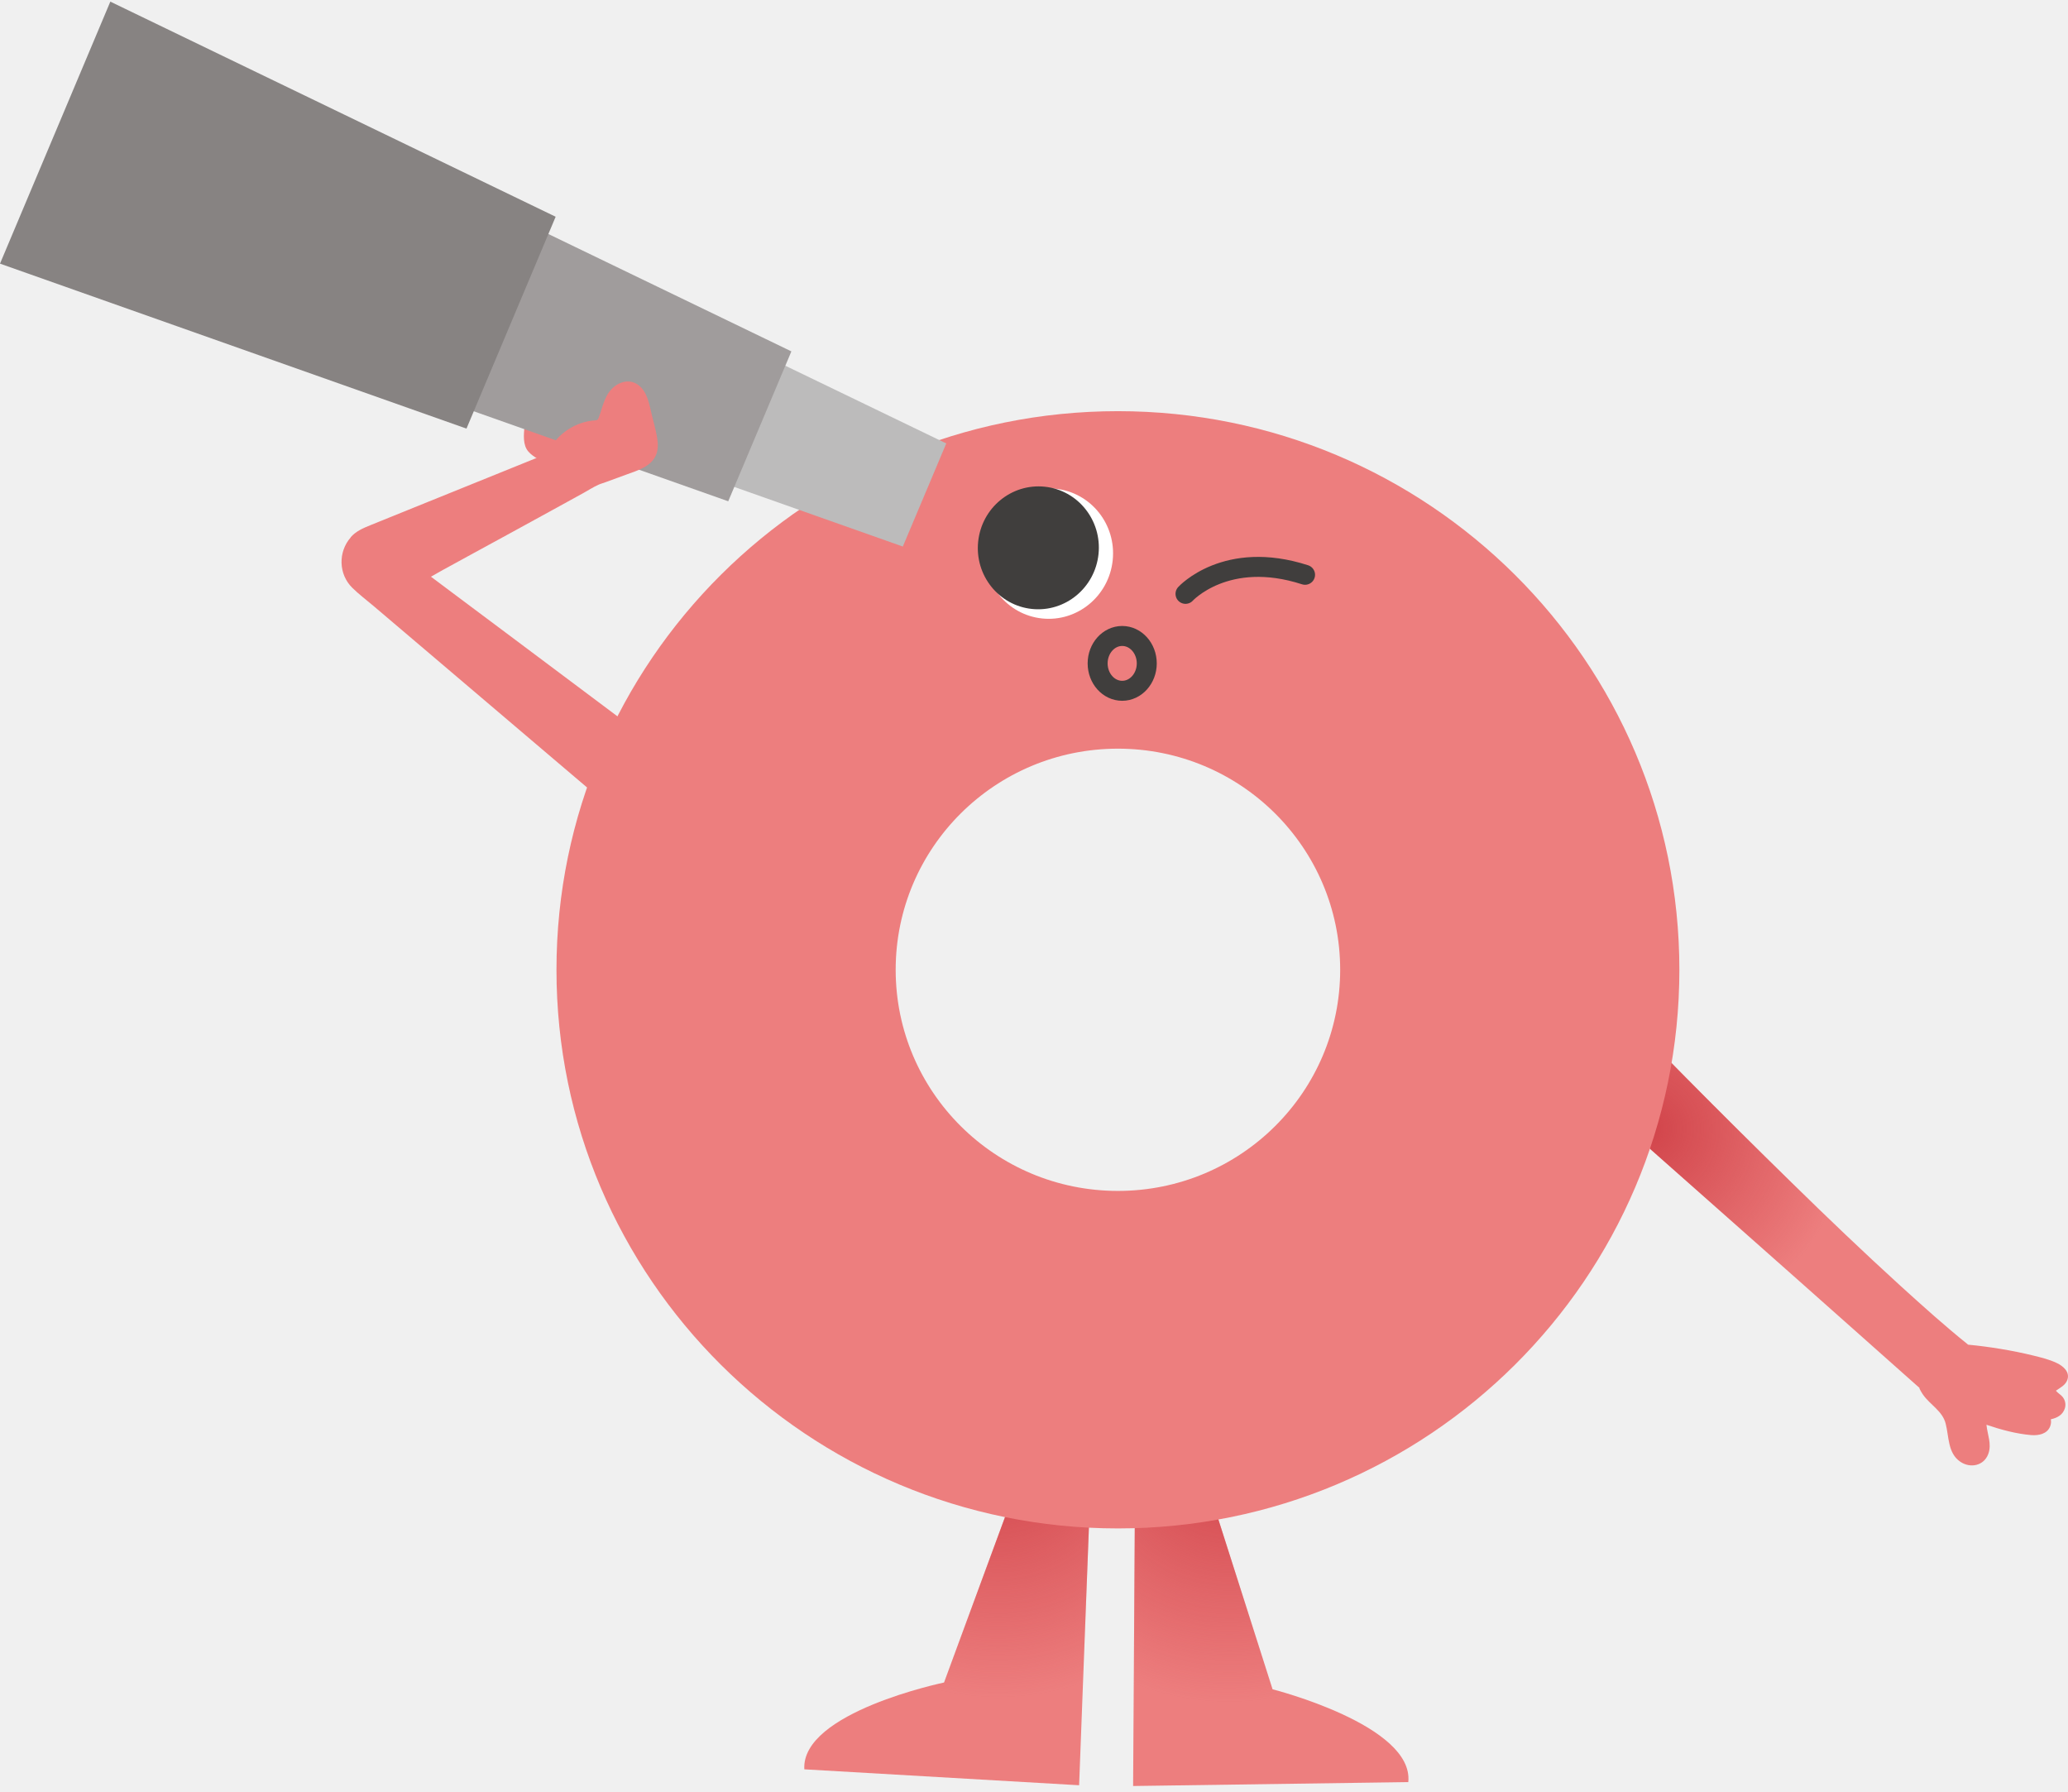
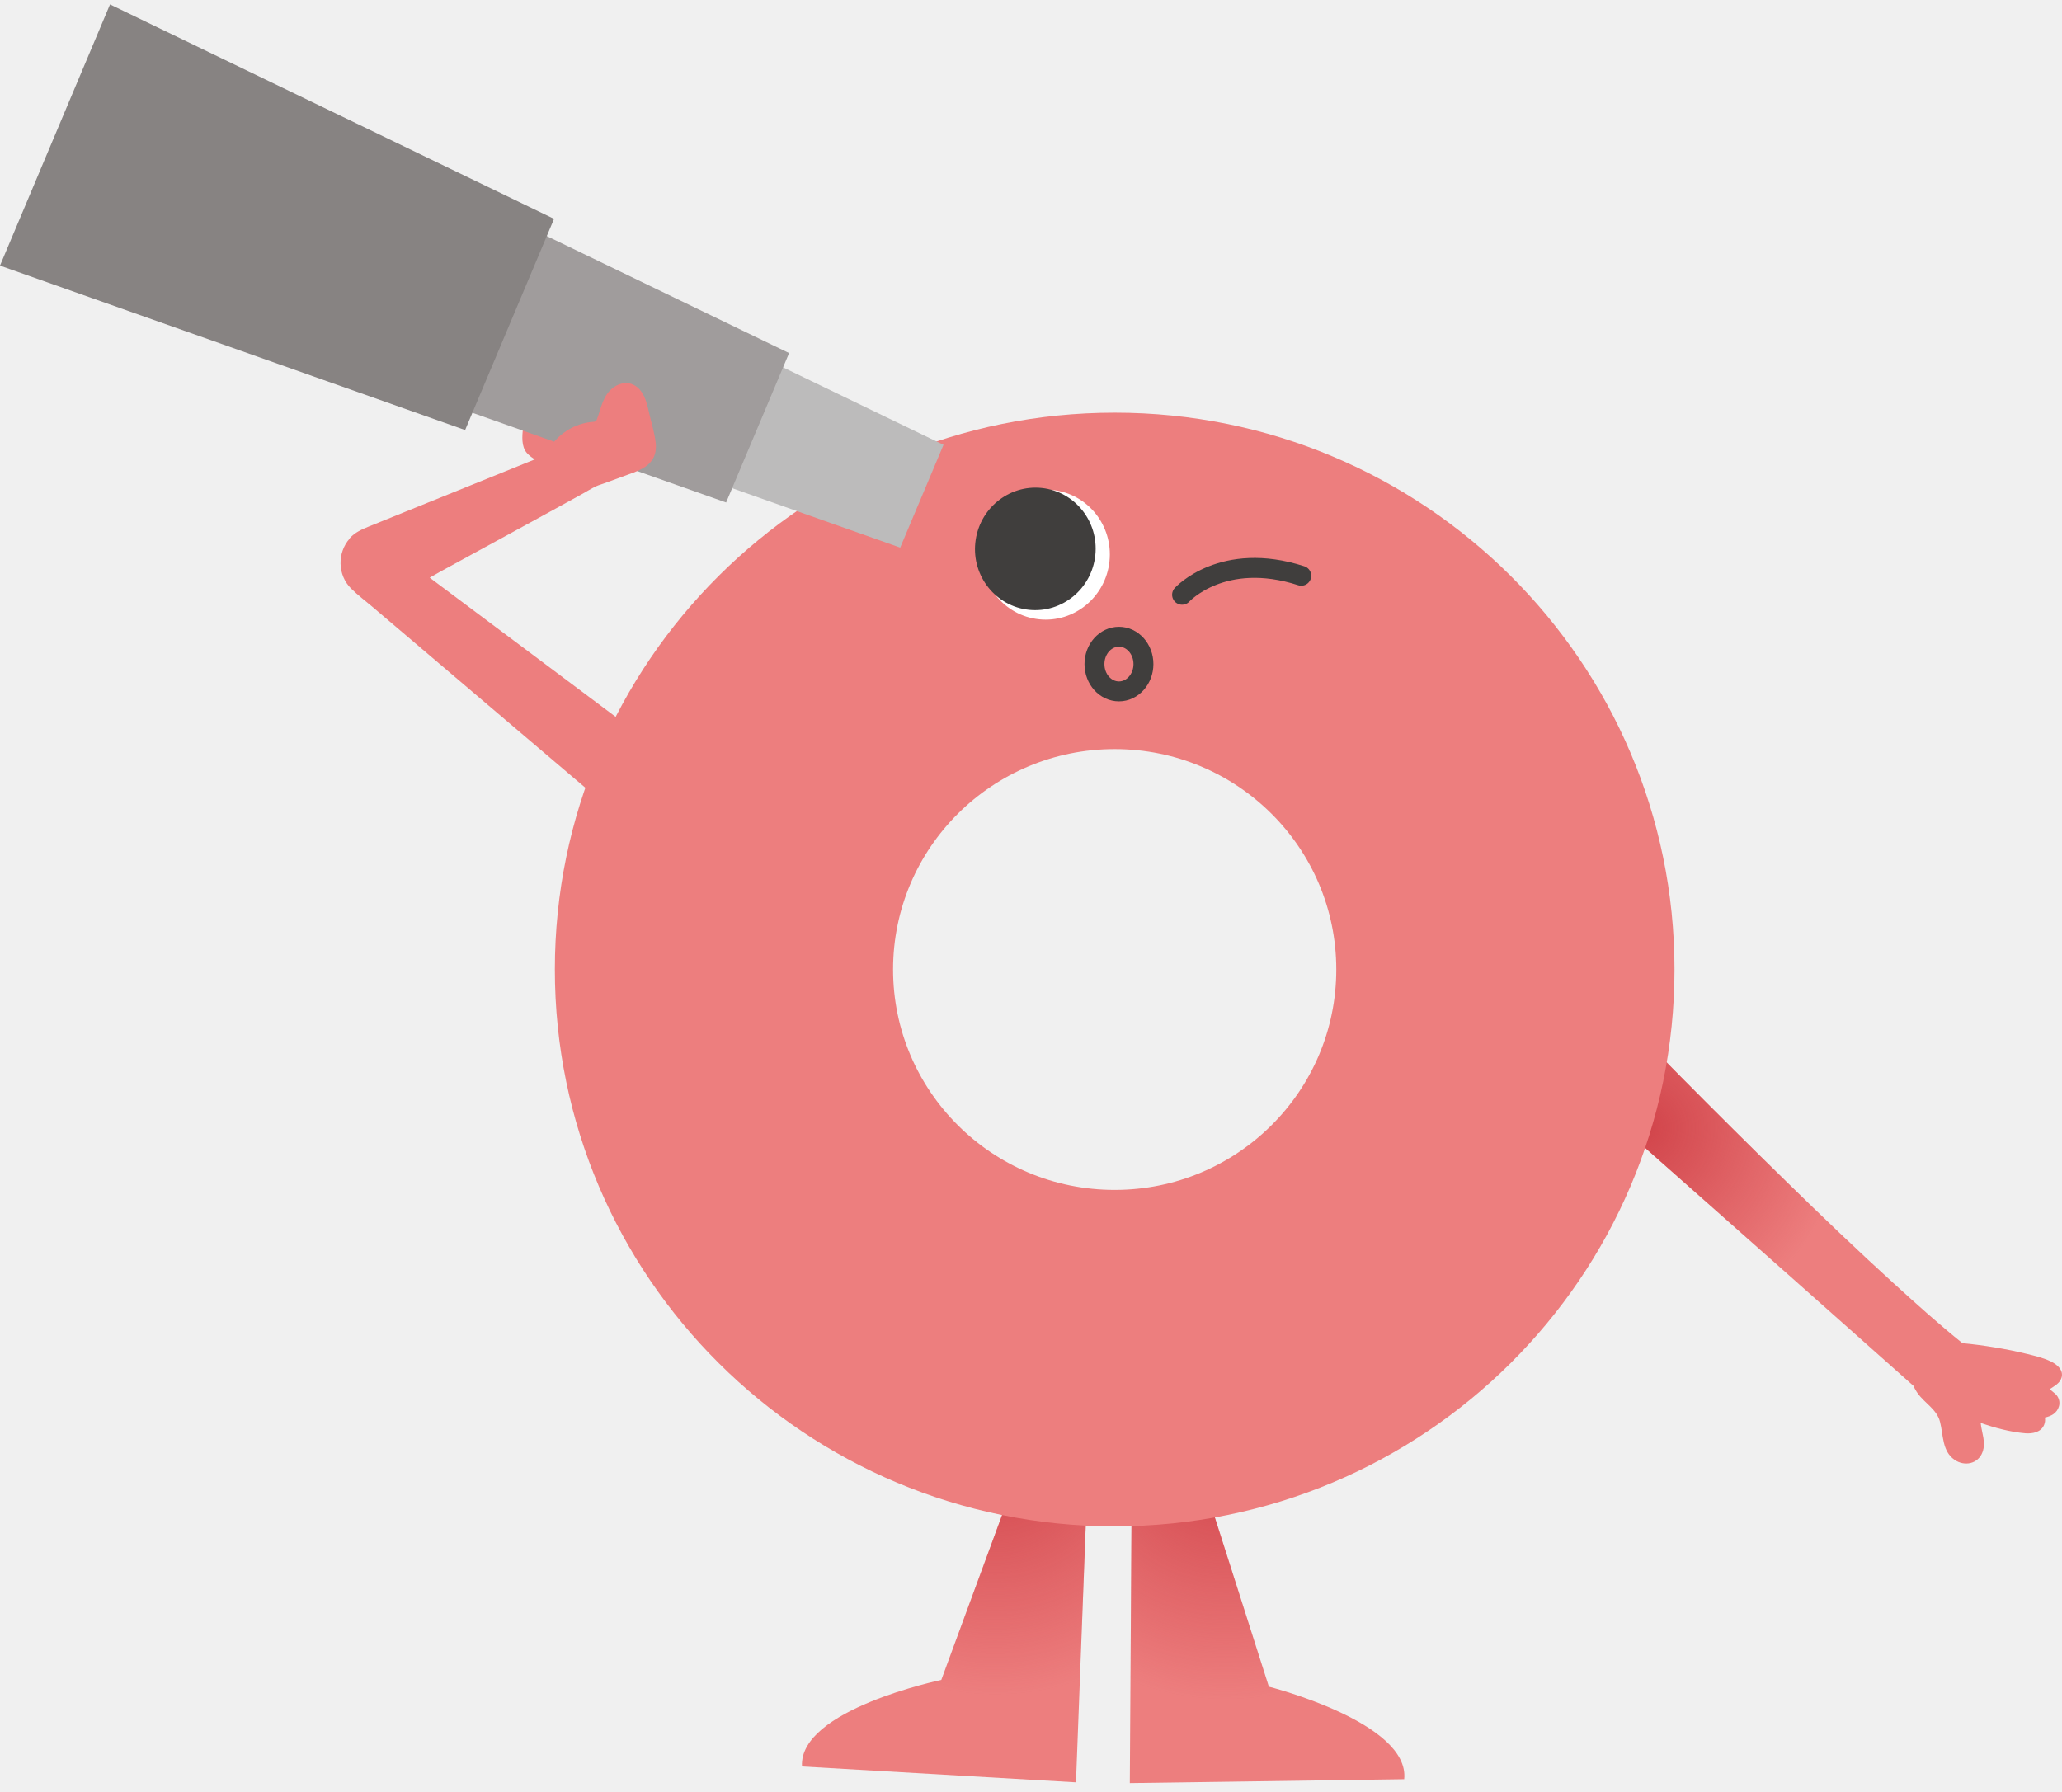
- <svg xmlns="http://www.w3.org/2000/svg" width="187" height="162" viewBox="0 0 207 179" fill="none">
+ <svg xmlns="http://www.w3.org/2000/svg" width="168" height="146" viewBox="0 0 207 179" fill="none">
  <path d="M120.221 146.475L127.38 168.903C127.38 168.903 141.558 172.493 140.965 178.191L113.42 178.582L113.62 147.35L120.221 146.475Z" fill="#ED7E7E" />
  <path d="M120.221 146.475L127.38 168.903C127.38 168.903 141.558 172.493 140.965 178.191L113.42 178.582L113.62 147.35L120.221 146.475Z" fill="url(#paint0_radial_2_3242)" />
  <path d="M102.64 146.13L94.495 168.226C94.495 168.226 80.171 171.191 80.511 176.912L108.016 178.506L109.201 147.292L102.646 146.13H102.64Z" fill="#ED7E7E" />
  <path d="M102.64 146.13L94.495 168.226C94.495 168.226 80.171 171.191 80.511 176.912L108.016 178.506L109.201 147.292L102.646 146.13H102.64Z" fill="url(#paint1_radial_2_3242)" />
  <path d="M56.892 46.206C56.493 46.462 55.971 46.293 55.536 46.095C54.92 45.815 54.328 45.482 53.77 45.102C53.512 44.927 53.248 44.734 53.119 44.454C53.019 44.238 53.007 43.993 53.007 43.754C52.995 42.44 53.189 41.127 53.594 39.872C55.073 40.035 56.434 40.742 57.749 41.436C58.553 41.862 59.362 42.288 60.166 42.709L56.892 46.206Z" fill="#ED7E7E" />
  <path d="M57.044 46.357C56.534 46.97 55.56 46.573 54.967 46.316C54.269 46.007 53.4 45.616 52.89 45.032C52.315 44.373 52.426 43.345 52.497 42.534C52.579 41.582 52.761 40.636 53.042 39.726C53.107 39.51 53.342 39.282 53.588 39.311C54.826 39.457 55.959 39.901 57.062 40.45C58.165 40.998 59.321 41.629 60.448 42.224C60.782 42.399 60.806 42.861 60.565 43.117C59.474 44.285 58.382 45.447 57.291 46.614C56.786 47.151 55.982 46.346 56.481 45.809C57.573 44.641 58.664 43.479 59.756 42.312L59.873 43.205C58.822 42.65 57.778 42.084 56.716 41.547C55.73 41.045 54.691 40.578 53.588 40.444L54.134 40.029C53.905 40.736 53.735 41.459 53.641 42.201C53.594 42.563 53.571 42.925 53.559 43.287C53.547 43.596 53.465 44.011 53.612 44.291C53.735 44.524 54.017 44.688 54.228 44.828C54.509 45.021 54.797 45.196 55.09 45.365C55.384 45.534 55.689 45.721 56.006 45.861C56.323 46.001 56.563 46.036 56.892 45.995C57.097 45.972 57.15 46.235 57.044 46.363V46.357Z" fill="#ED7E7E" />
  <path d="M158.664 108.407C158.476 107.286 158.288 106.159 158.094 105.038C157.654 102.44 157.22 99.837 156.774 97.239C156.745 97.076 156.715 96.912 156.692 96.749C156.598 96.182 157.308 95.949 157.66 96.323C158.705 97.414 159.755 98.494 160.806 99.574C163.452 102.3 166.11 105.015 168.78 107.712C172.266 111.232 175.781 114.723 179.326 118.185C182.899 121.682 186.514 125.138 190.211 128.506C192.429 130.52 194.665 132.534 197.006 134.414C198.086 134.513 199.166 134.659 200.234 134.834C201.343 135.015 202.446 135.237 203.538 135.505C204.324 135.698 205.14 135.896 205.873 136.247C206.507 136.55 207.205 137.128 206.941 137.916C206.759 138.459 206.237 138.71 205.791 139.02C205.967 139.247 206.29 139.428 206.454 139.633C206.712 139.954 206.806 140.357 206.695 140.753C206.495 141.442 205.914 141.746 205.281 141.88C205.327 142.114 205.304 142.359 205.21 142.598C204.911 143.357 204.048 143.521 203.315 143.462C201.807 143.334 200.281 142.919 198.837 142.429C198.931 143.41 199.389 144.35 199.019 145.354C198.579 146.539 197.218 146.813 196.214 146.124C194.953 145.26 195.093 143.614 194.753 142.306C194.436 141.063 193.233 140.45 192.523 139.463C192.435 139.341 192.353 139.212 192.277 139.078C192.247 139.026 192.218 138.967 192.189 138.915C192.177 138.897 192.171 138.88 192.159 138.856C192.083 138.728 192.089 138.704 192.177 138.786C192.177 138.78 192.177 138.78 192.177 138.774C192.083 138.681 191.977 138.599 191.878 138.512C191.473 138.156 191.074 137.8 190.669 137.438C189.184 136.118 187.694 134.793 186.209 133.474C184.132 131.629 182.06 129.784 179.983 127.945C177.677 125.896 175.37 123.853 173.064 121.81C170.893 119.884 168.716 117.963 166.545 116.037C164.866 114.554 163.188 113.065 161.516 111.582C160.7 110.858 159.878 110.14 159.063 109.411C158.746 109.13 158.728 108.798 158.664 108.401V108.407Z" fill="#ED7E7E" />
  <path d="M158.664 108.407C158.476 107.286 158.288 106.159 158.094 105.038C157.654 102.44 157.22 99.837 156.774 97.239C156.745 97.076 156.715 96.912 156.692 96.749C156.598 96.182 157.308 95.949 157.66 96.323C158.705 97.414 159.755 98.494 160.806 99.574C163.452 102.3 166.11 105.015 168.78 107.712C172.266 111.232 175.781 114.723 179.326 118.185C182.899 121.682 186.514 125.138 190.211 128.506C192.429 130.52 194.665 132.534 197.006 134.414C198.086 134.513 199.166 134.659 200.234 134.834C201.343 135.015 202.446 135.237 203.538 135.505C204.324 135.698 205.14 135.896 205.873 136.247C206.507 136.55 207.205 137.128 206.941 137.916C206.759 138.459 206.237 138.71 205.791 139.02C205.967 139.247 206.29 139.428 206.454 139.633C206.712 139.954 206.806 140.357 206.695 140.753C206.495 141.442 205.914 141.746 205.281 141.88C205.327 142.114 205.304 142.359 205.21 142.598C204.911 143.357 204.048 143.521 203.315 143.462C201.807 143.334 200.281 142.919 198.837 142.429C198.931 143.41 199.389 144.35 199.019 145.354C198.579 146.539 197.218 146.813 196.214 146.124C194.953 145.26 195.093 143.614 194.753 142.306C194.436 141.063 193.233 140.45 192.523 139.463C192.435 139.341 192.353 139.212 192.277 139.078C192.247 139.026 192.218 138.967 192.189 138.915C192.177 138.897 192.171 138.88 192.159 138.856C192.083 138.728 192.089 138.704 192.177 138.786C192.177 138.78 192.177 138.78 192.177 138.774C192.083 138.681 191.977 138.599 191.878 138.512C191.473 138.156 191.074 137.8 190.669 137.438C189.184 136.118 187.694 134.793 186.209 133.474C184.132 131.629 182.06 129.784 179.983 127.945C177.677 125.896 175.37 123.853 173.064 121.81C170.893 119.884 168.716 117.963 166.545 116.037C164.866 114.554 163.188 113.065 161.516 111.582C160.7 110.858 159.878 110.14 159.063 109.411C158.746 109.13 158.728 108.798 158.664 108.401V108.407Z" fill="url(#paint2_radial_2_3242)" />
  <path d="M111.9 40.987C142.937 40.987 168.1 66.019 168.1 96.895C168.1 127.77 142.937 152.803 111.9 152.803C80.864 152.803 55.701 127.77 55.701 96.895C55.701 66.019 80.864 40.987 111.9 40.987ZM111.9 119.025C124.188 119.025 134.147 109.119 134.147 96.895C134.147 84.67 124.188 74.764 111.9 74.764C99.612 74.764 89.654 84.67 89.654 96.895C89.654 109.119 99.612 119.025 111.9 119.025Z" fill="#ED7E7E" />
  <path d="M111.378 55.908C111.003 59.492 107.84 62.102 104.313 61.734C100.78 61.366 98.222 58.161 98.597 54.577C98.973 50.993 102.136 48.383 105.662 48.751C109.195 49.119 111.754 52.324 111.378 55.908Z" fill="white" />
  <path d="M109.958 55.289C109.606 58.669 106.625 61.127 103.298 60.782C99.97 60.438 97.558 57.414 97.911 54.04C98.263 50.66 101.244 48.202 104.571 48.547C107.898 48.891 110.31 51.915 109.958 55.289Z" fill="#403E3D" />
  <path d="M118.666 59.27C118.666 59.27 122.733 54.805 130.632 57.362" stroke="#403E3D" stroke-width="2" stroke-linecap="round" stroke-linejoin="round" />
  <path d="M109.87 66.229C109.87 67.747 110.973 68.973 112.329 68.973C113.684 68.973 114.788 67.741 114.788 66.229C114.788 64.717 113.684 63.485 112.329 63.485C110.973 63.485 109.87 64.717 109.87 66.229Z" stroke="#403E3D" stroke-width="2" stroke-linecap="round" stroke-linejoin="round" />
  <path d="M67.654 46.503L90.37 54.536L94.718 44.215L73.024 33.742L67.654 46.503Z" fill="#BCBBBB" />
  <path d="M39.862 38.325L72.894 50.006L79.215 35.003L47.673 19.772L39.862 38.325Z" fill="#A09C9C" />
  <path d="M-1.14441e-05 26.223L46.693 42.732L55.619 21.529L11.044 0L-1.14441e-05 26.223Z" fill="#878382" />
  <path d="M35.109 53.596C35.638 52.995 36.342 52.697 37.058 52.405C39.012 51.617 40.966 50.823 42.914 50.035C45.625 48.938 48.33 47.84 51.041 46.749C52.291 46.241 53.541 45.739 54.791 45.231C55.572 43.474 57.297 42.189 59.228 41.938C59.368 41.921 59.515 41.921 59.65 41.897C59.832 41.862 59.861 41.798 59.926 41.641C60.049 41.343 60.137 41.033 60.231 40.724C60.413 40.152 60.612 39.568 60.965 39.078C61.633 38.155 62.895 37.618 63.904 38.377C64.814 39.06 64.996 40.339 65.248 41.366C65.418 42.078 65.624 42.785 65.753 43.509C65.865 44.116 65.911 44.758 65.677 45.342C65.195 46.544 63.816 46.918 62.713 47.327C62.015 47.589 61.317 47.84 60.612 48.097C60.372 48.185 60.108 48.255 59.879 48.36C59.362 48.599 58.864 48.92 58.365 49.195C57.338 49.761 56.305 50.327 55.278 50.893C52.655 52.341 50.014 53.771 47.386 55.207C46.312 55.797 45.238 56.381 44.164 56.97C43.824 57.157 43.483 57.362 43.137 57.554C43.8 58.05 44.463 58.547 45.126 59.043C47.257 60.636 49.381 62.23 51.511 63.818C54.081 65.745 56.657 67.671 59.228 69.597C61.458 71.267 63.693 72.937 65.923 74.612C67.003 75.424 68.088 76.223 69.162 77.04C69.18 77.052 69.192 77.064 69.209 77.076C69.526 77.315 69.532 77.7 69.209 77.94C67.537 79.183 65.87 80.432 64.198 81.676C63.957 81.857 63.723 82.032 63.482 82.213C63.294 82.353 63.03 82.265 62.872 82.137C62.191 81.559 61.51 80.981 60.83 80.403L55.724 76.066C53.506 74.18 51.288 72.294 49.07 70.409C46.863 68.535 44.663 66.661 42.456 64.787C40.772 63.357 39.088 61.921 37.398 60.491C36.688 59.889 35.925 59.317 35.262 58.663C33.877 57.303 33.836 55.067 35.103 53.625L35.109 53.596Z" fill="#ED7E7E" />
  <defs>
    <radialGradient id="paint0_radial_2_3242" cx="0" cy="0" r="1" gradientUnits="userSpaceOnUse" gradientTransform="translate(123.083 144.55) rotate(175.404) scale(25.8954 25.7628)">
      <stop stop-color="#CE3D44" stop-opacity="0.9" />
      <stop offset="1" stop-color="#CE3D44" stop-opacity="0" />
    </radialGradient>
    <radialGradient id="paint1_radial_2_3242" cx="0" cy="0" r="1" gradientUnits="userSpaceOnUse" gradientTransform="translate(99.8889 144.077) rotate(7.09338) scale(25.8942 25.764)">
      <stop stop-color="#CE3D44" stop-opacity="0.9" />
      <stop offset="1" stop-color="#CE3D44" stop-opacity="0" />
    </radialGradient>
    <radialGradient id="paint2_radial_2_3242" cx="0" cy="0" r="1" gradientUnits="userSpaceOnUse" gradientTransform="translate(164.855 112.797) rotate(180) scale(20.1865 20.0818)">
      <stop stop-color="#CE3D44" stop-opacity="0.9" />
      <stop offset="1" stop-color="#CE3D44" stop-opacity="0" />
    </radialGradient>
  </defs>
</svg>
